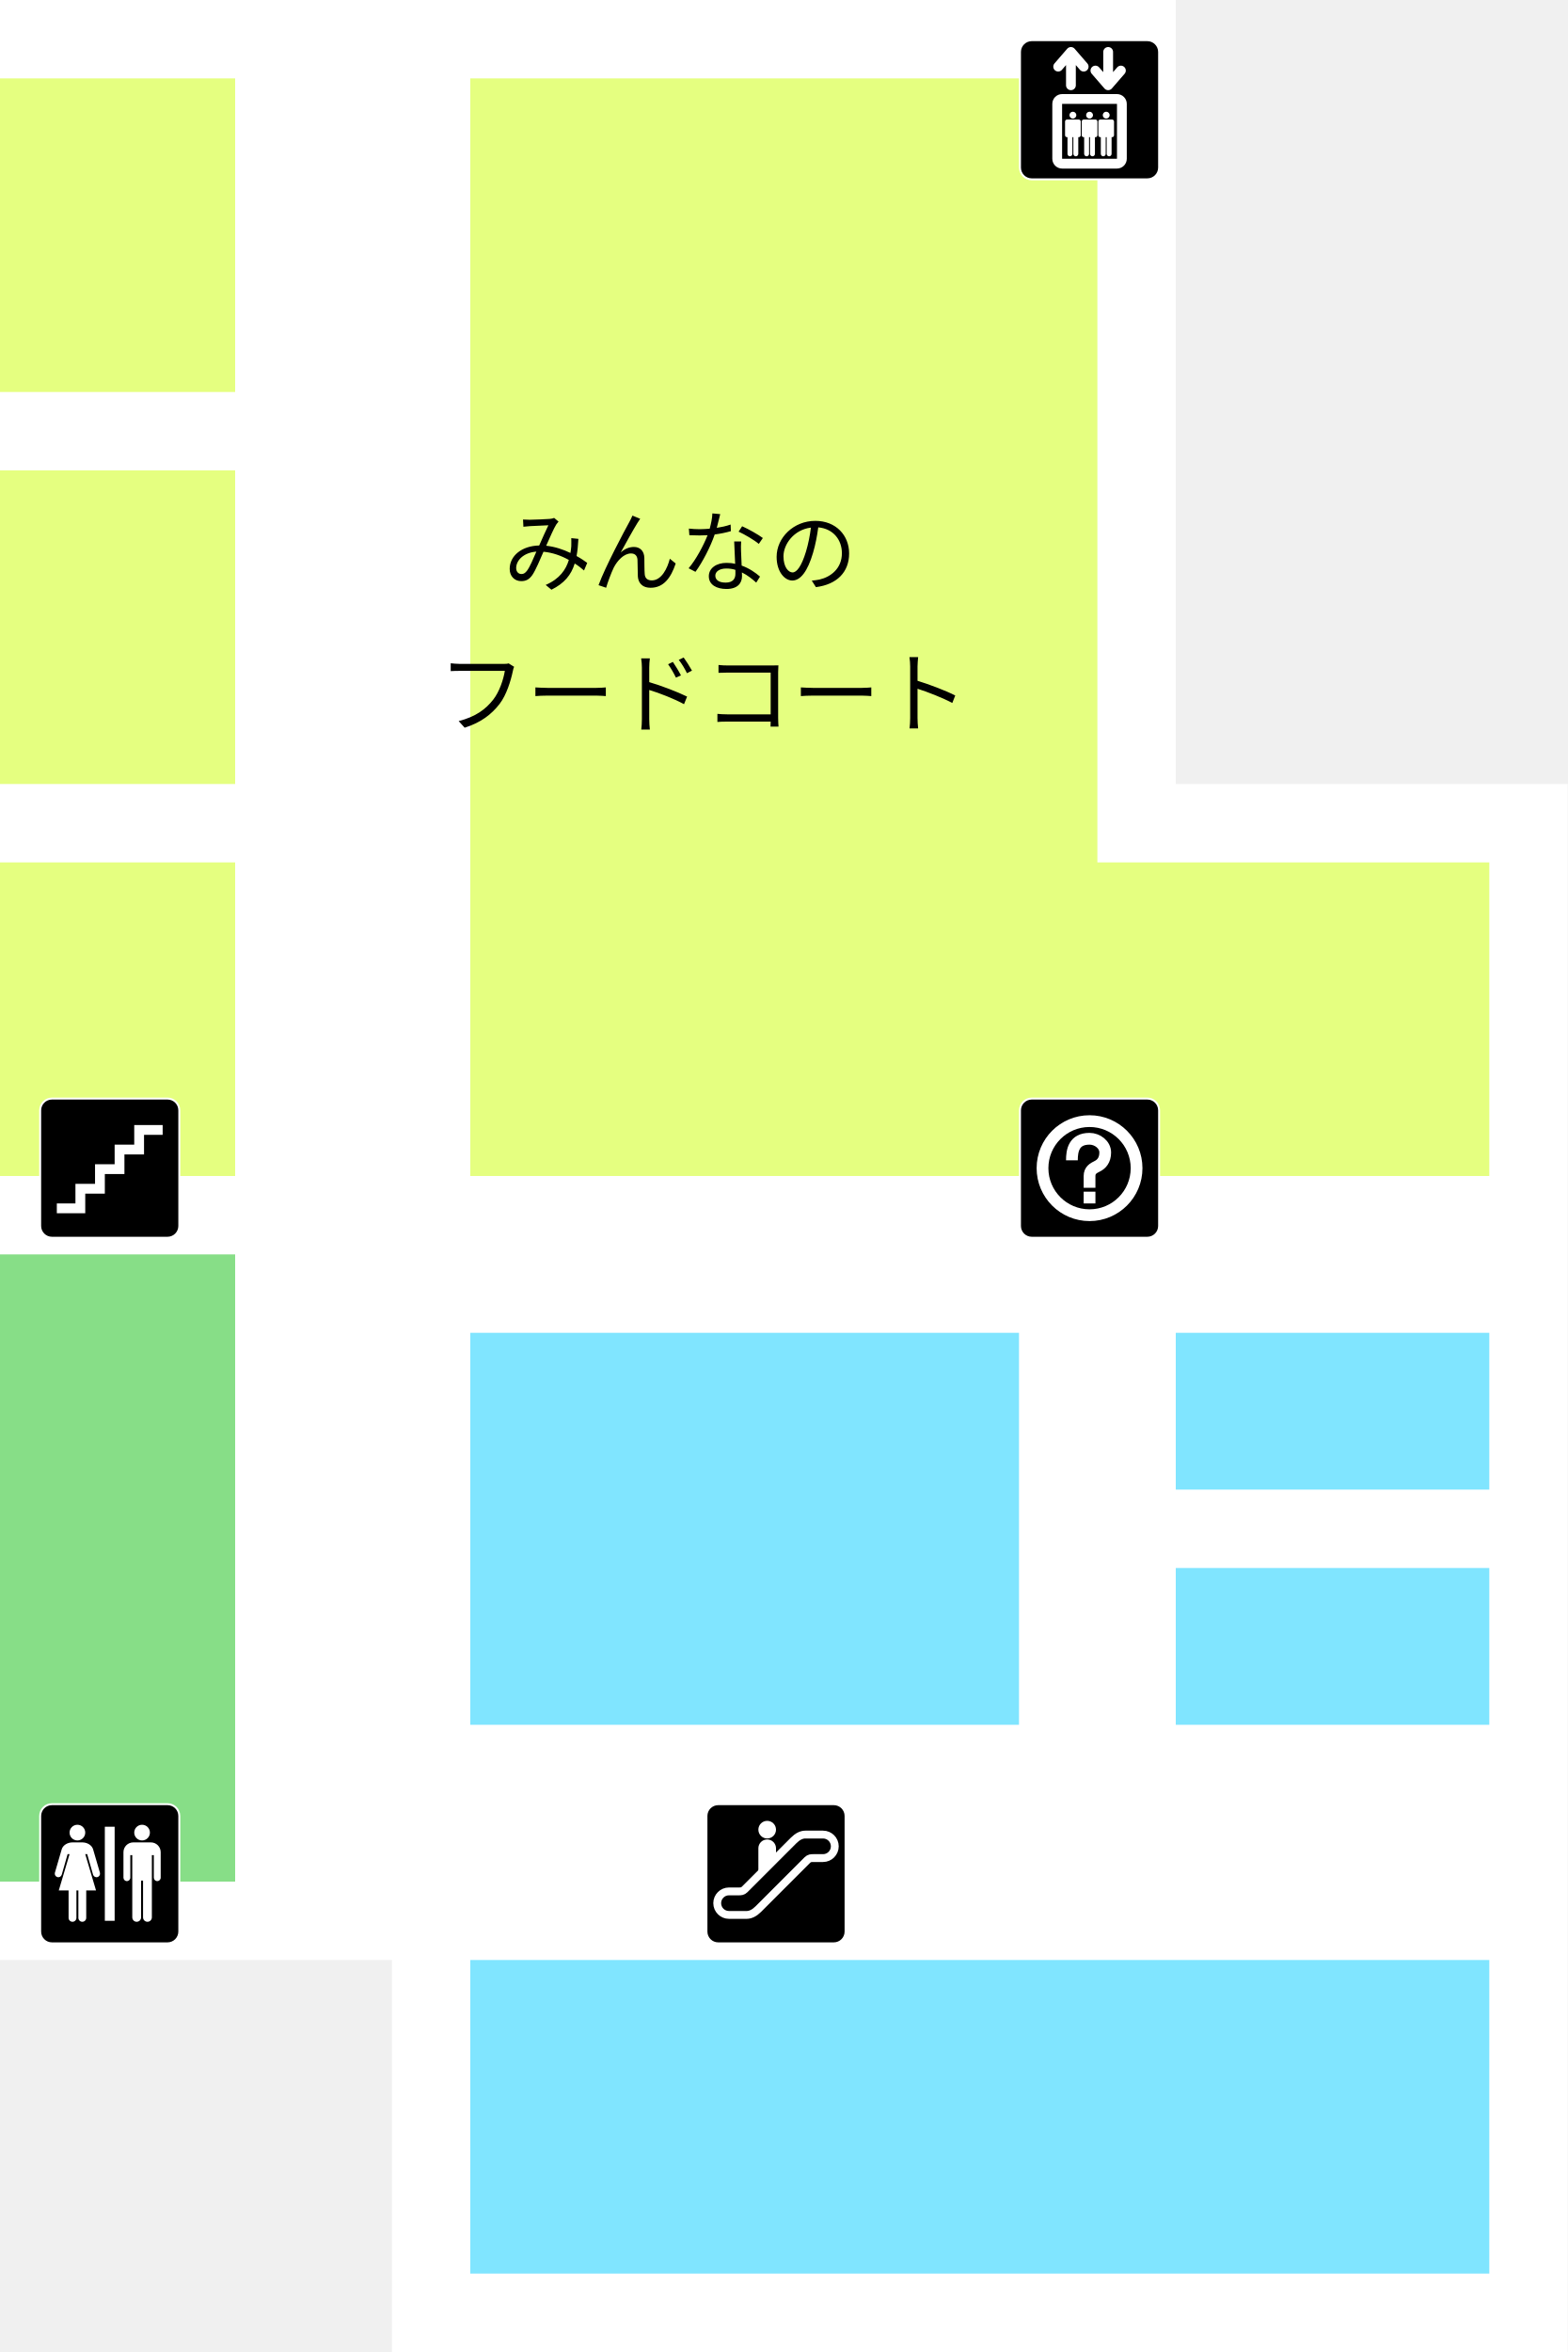
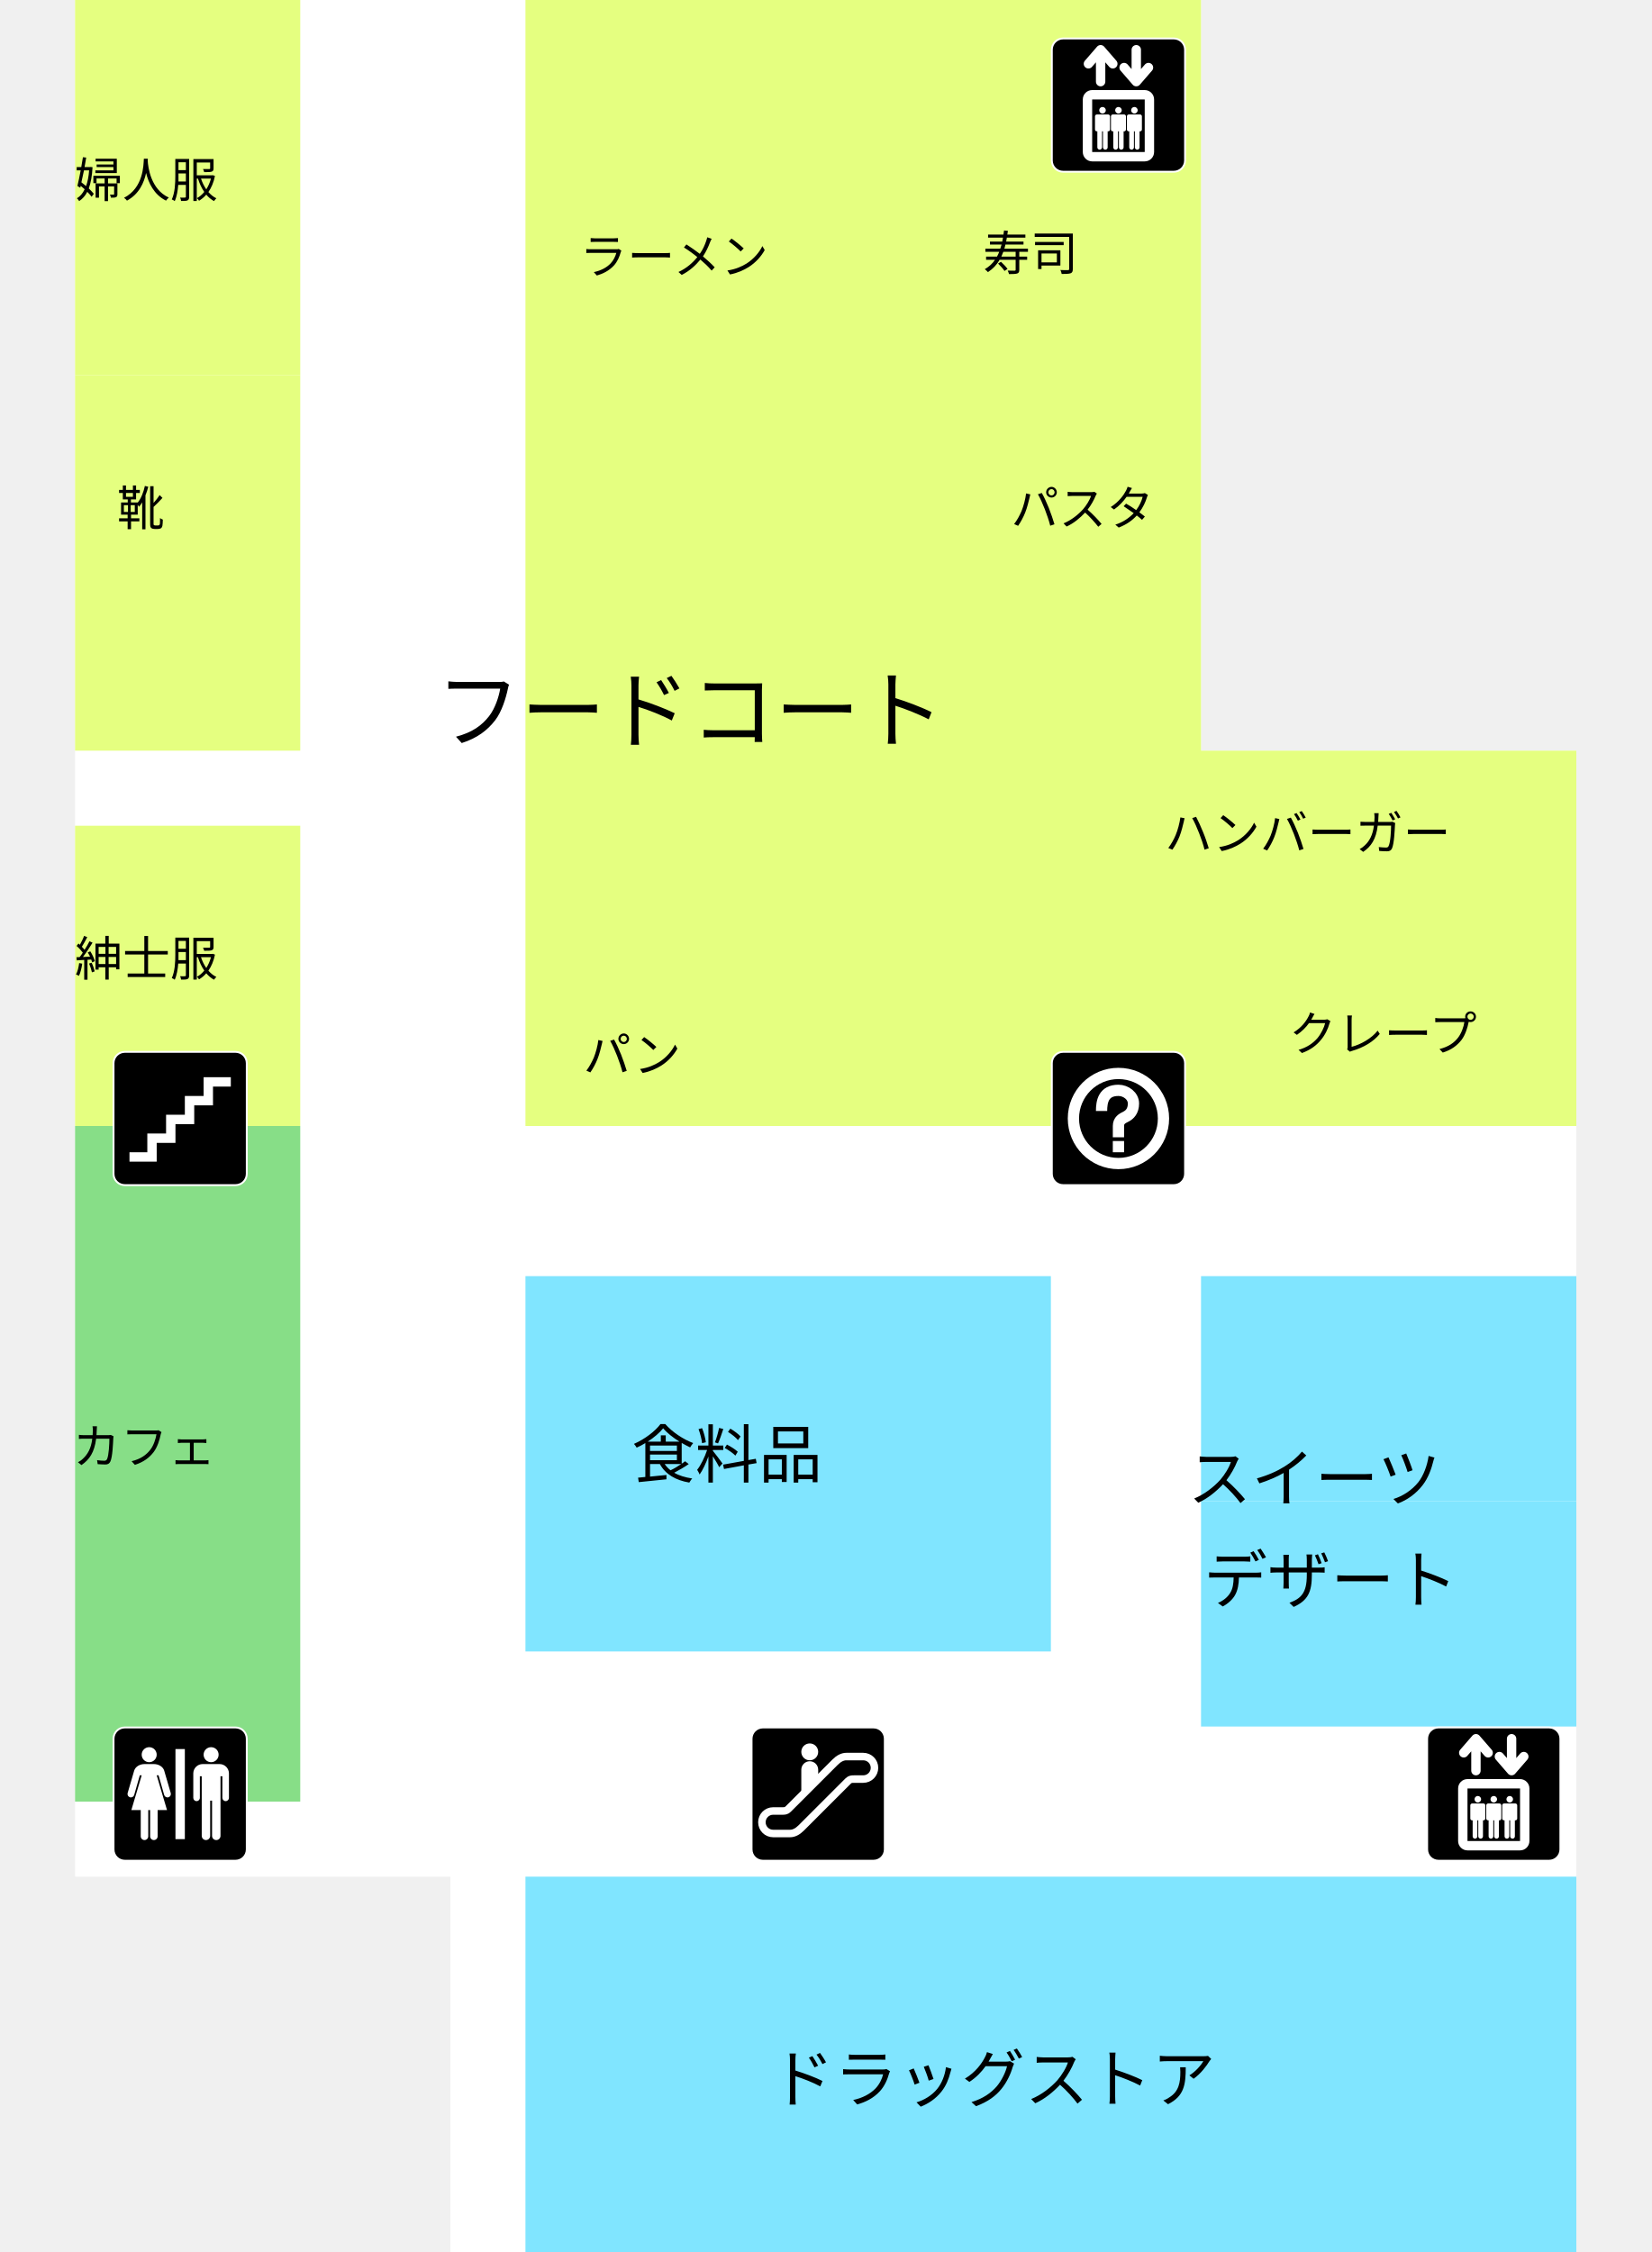
- <svg xmlns="http://www.w3.org/2000/svg" xmlns:xlink="http://www.w3.org/1999/xlink" width="200mm" height="300mm" viewBox="0 0 200 300" version="1.1" id="svg1">
+ <svg xmlns="http://www.w3.org/2000/svg" xmlns:xlink="http://www.w3.org/1999/xlink" width="220mm" height="300mm" viewBox="0 0 220 300" version="1.1" id="svg1">
  <defs id="defs1">
    <symbol id="AigaSymbols.svg:Escalator_Inv">
      <rect x="0.5" y="0.5" width="71" height="71" ry="6" style="stroke:#ffffff" id="rect47" />
      <path d="m 55,28 c -1,0 -2,0 -3,1 L 27,54 c -2,2 -4,3 -6,3 h -9 a 6,6 0 1 1 0,-12 h 5 c 1,0 2,0 3,-1 L 45,19 c 2,-2 4,-3 6,-3 h 9 a 6,6 0 1 1 0,12 z" style="fill:none;stroke:#ffffff;stroke-width:4" id="path48" />
      <path d="m 27,35 9,-9 v -3 a 4.5,4.5 0 0 0 -9,0 z" style="fill:#ffffff;stroke:none" id="path49" />
      <circle cx="31.5" cy="13.5" r="4.5" style="fill:#ffffff;stroke:none" id="circle49" />
    </symbol>
    <symbol id="AigaSymbols.svg:Stairs_Inv">
      <rect x="0.5" y="0.5" width="71" height="71" ry="6" style="stroke:#ffffff" id="rect62" />
      <path d="m 9,56.5 h 12 v -10 h 10 v -10 h 10 v -10 h 10 v -10 h 12" style="fill:none;stroke:#ffffff;stroke-width:5" id="path63" />
    </symbol>
    <symbol id="AigaSymbols.svg:Elevator_Inv">
      <rect x="0.5" y="0.5" width="71" height="71" ry="6" style="stroke:#ffffff" id="rect75" />
      <g style="fill:none;stroke:#ffffff;stroke-width:5;stroke-linecap:round;stroke-linejoin:round" id="g76">
        <path d="M 26.5,23.5 V 6.5 M 20,14 26.5,6.5 33,14" id="path75" />
        <path d="m 45.5,6.5 v 17 M 39,16 45.5,23.5 52,16" id="path76" />
      </g>
      <rect x="17" y="28" width="38" height="38" ry="5" style="fill:#ffffff;stroke:none" id="rect76" />
      <rect x="22" y="33" width="28" height="28" style="stroke:none" id="rect77" />
      <g id="person2" style="fill:#ffffff;stroke:none">
        <circle cx="27.5" cy="38.75" r="1.75" id="circle77" />
        <path d="m 24.5,41 a 1,1 0 0 0 -1,1 v 7 a 1,1 0 0 0 1,1 h 0.25 v 8.5 a 1.25,1.25 0 1 0 2.5,0 V 50 h 0.5 v 8.5 a 1.25,1.25 0 1 0 2.5,0 V 50 h 0.25 a 1,1 0 0 0 1,-1 v -7 a 1,1 0 0 0 -1,-1 z" id="path77" />
      </g>
      <use x="8.5" xlink:href="#person2" id="use77" />
      <use x="17" xlink:href="#person2" id="use78" />
    </symbol>
    <symbol id="AigaSymbols.svg:Toilets_Inv">
      <rect x="0.5" y="0.5" width="71" height="71" ry="6" style="stroke:#ffffff" id="rect83" />
      <g style="fill:#ffffff;stroke:none" id="g85">
        <rect x="33.5" y="12" width="5" height="48" id="rect84" />
        <circle cx="19.5" cy="15" r="4" id="circle84" />
        <path d="m 19,44.5 v 14 a 2,2 0 0 1 -4,0 v -14 H 10 L 15.5,26 h -1 l -3,10.5 A 1.821,1.821 0 0 1 8,35.5 l 3.5,-12 A 5.7,4.6 0 0 1 17,20 h 5 a 5.7,4.6 0 0 1 5.5,3.5 l 3.5,12 a 1.821,1.821 0 0 1 -3.5,1 L 24.5,26 h -1 L 29,44.5 h -5 v 14 a 2,2 0 0 1 -4,0 v -14 z" id="path84" />
        <circle cx="52.5" cy="15" r="4" id="circle85" />
        <path d="m 43,25 v 13 a 1.75,1.75 0 0 0 3.5,0 V 26.5 h 1 v 31.75 a 2.25,2.25 0 0 0 4.5,0 V 39.5 h 1 v 18.75 a 2.25,2.25 0 0 0 4.5,0 V 26.5 h 1 V 38 A 1.75,1.75 0 0 0 62,38 V 25 a 5,5 0 0 0 -5,-5 h -9 a 5,5 0 0 0 -5,5 z" id="path85" />
      </g>
    </symbol>
    <symbol id="AigaSymbols.svg:Information_Inv">
      <rect x="0.5" y="0.5" width="71" height="71" ry="6" style="stroke:#ffffff" id="rect127" />
      <circle cx="36" cy="36" r="24" style="fill:none;stroke:#ffffff;stroke-width:6" id="circle127" />
      <path d="m 27,32 c 0,-5 1,-11 9,-11 4,0 8,3 8,7 0,4 -2,6 -4,7 -2,1 -4,2 -4,5 0,3 0,6 0,6" style="fill:none;stroke:#ffffff;stroke-width:6" id="path127" />
      <rect x="33" y="48" width="6" height="6" style="fill:#ffffff;stroke:none" id="rect128" />
    </symbol>
  </defs>
-   <g id="layer1" style="display:inline" transform="translate(-50,-50)">
+   <g id="layer1" style="display:inline" transform="translate(-40,-50)">
    <g id="g6">
-       <path style="fill:none;stroke-width:0.1" d="m 50,50 h 150 v 100 h 50 V 350 H 100 V 300 H 50 Z" id="path11" />
+       <path style="fill:none;stroke-width:0.1" d="m 40,50 h 160 v 100 h 50 l 10,200 H 100 V 300 H 50 Z" id="path11" />
      <path style="display:inline;fill:#ffffff;stroke-width:0.1" d="m 50,50 h 150 v 100 h 50 V 350 H 100 V 300 H 50 Z" id="path1" />
    </g>
    <g id="g2">
-       <path style="fill:#e5ff80;stroke-width:0.1" d="m 50,60 h 30 v 40 H 50 Z" id="path2" />
-       <path style="fill:#e5ff80;stroke-width:0.1" d="m 50,110 h 30 v 40 H 50 Z" id="path3" />
+       <path style="fill:#e5ff80;stroke-width:0.1" d="M 50,50 H 80 L 80,100 H 50 Z" id="path2" />
+       <path style="fill:#e5ff80;stroke-width:0.1" d="M 50,100 H 80 L 80,150 H 50 Z" id="path3" />
      <path style="fill:#e5ff80;stroke-width:0.1" d="m 50,160 h 30 v 40 H 50 Z" id="path4" />
-       <path style="fill:#e5ff80;stroke-width:0.1" d="m 110,60 h 80 v 100 h 50 v 40 H 110 Z" id="path5" />
-       <path style="fill:#87de87;stroke-width:0.1" d="m 50,210 h 30 v 80 H 50 Z" id="path6" />
-       <path style="fill:#80e5ff;stroke-width:0.1" d="m 110,300 v 40 h 130 v -40 z" id="path7" />
-       <path style="fill:#80e5ff;stroke-width:0.1" d="m 200,250 h 40 v 20 h -40 z" id="path8" />
+       <path style="fill:#e5ff80;stroke-width:0.1" d="m 110,50 h 90 v 100 h 50 v 50 H 110 Z" id="path5" />
+       <path style="fill:#87de87;stroke-width:0.1" d="M 50,200 H 80 L 80,290 H 50 Z" id="path6" />
+       <path style="fill:#80e5ff;stroke-width:0.1" d="m 110,300 v 50 h 140 v -50 z" id="path7" />
+       <path style="fill:#80e5ff;stroke-width:0.1" d="m 200,250 h 50 v 30 h -50 z" id="path8" />
      <path style="fill:#80e5ff;stroke-width:0.1" d="m 180,220 v 50 h -70 v -50 z" id="path9" />
-       <path style="fill:#80e5ff;stroke-width:0.1" d="m 200,220 h 40 v 20 h -40 z" id="path10" />
+       <path style="fill:#80e5ff;stroke-width:0.1" d="m 200,220 h 50 v 30 h -50 z" id="path10" />
    </g>
-     <g id="g1">
+     <g id="g1" style="display:inline">
      <use xlink:href="#AigaSymbols.svg:Escalator_Inv" style="fill:#000000;stroke:#000000" id="use1" transform="matrix(0.25,0,0,0.25,140,280)" />
      <use xlink:href="#AigaSymbols.svg:Stairs_Inv" style="fill:#000000;stroke:#000000" id="use1-6" transform="matrix(0.25,0,0,0.25,55,190)" />
      <use xlink:href="#AigaSymbols.svg:Toilets_Inv" style="fill:#000000;stroke:#000000" id="use1-5" transform="matrix(0.25,0,0,0.25,55,280)" />
      <use xlink:href="#AigaSymbols.svg:Elevator_Inv" style="fill:#000000;stroke:#000000" id="use2" transform="matrix(0.25,0,0,0.25,180,55)" />
      <use xlink:href="#AigaSymbols.svg:Information_Inv" style="fill:#000000;stroke:#000000" id="use1-29" transform="matrix(0.25,0,0,0.25,180,190)" />
+       <use xlink:href="#AigaSymbols.svg:Elevator_Inv" style="display:inline;fill:#000000;stroke:#000000" id="use27" transform="matrix(0.25,0,0,0.25,230,280)" />
    </g>
    <g id="g4" transform="translate(1.1444092e-6,5.132242)">
-       <text xml:space="preserve" style="font-size:11.289px;line-height:1.5;font-family:'Ubuntu Sans';-inkscape-font-specification:'Ubuntu Sans';text-align:center;writing-mode:lr-tb;direction:ltr;text-anchor:middle;fill:#000000;stroke:none;stroke-width:10" x="150" y="119.417" id="text1">
-         <tspan id="tspan1" style="font-size:11.289px;text-align:center;text-anchor:middle;fill:#000000;stroke:none;stroke-width:10" x="150" y="119.417">みんなの</tspan>
-         <tspan style="font-size:11.289px;text-align:center;text-anchor:middle;fill:#000000;stroke:none;stroke-width:10" x="150" y="137.441" id="tspan2">フードコート</tspan>
+       <text xml:space="preserve" style="font-size:11.289px;line-height:1.5;font-family:'Ubuntu Sans',sans-serif;-inkscape-font-specification:'Ubuntu Sans';text-align:center;writing-mode:lr-tb;direction:ltr;text-anchor:middle;fill:#000000;stroke:none;stroke-width:10" x="142.23" y="143.605" id="text1">
+         <tspan style="font-size:11.289px;text-align:center;text-anchor:middle;fill:#000000;stroke:none;stroke-width:10" x="142.23" y="143.605" id="tspan2">フードコート</tspan>
+       </text>
+       <text xml:space="preserve" style="font-size:8.467px;line-height:1.5;font-family:'Ubuntu Sans',sans-serif;-inkscape-font-specification:'Ubuntu Sans';text-align:center;writing-mode:lr-tb;direction:ltr;text-anchor:middle;display:inline;fill:#000000;stroke:none;stroke-width:1.058;stroke-linecap:round;stroke-linejoin:round" x="180" y="324.868" id="text14">
+         <tspan id="tspan14" style="font-size:8.467px;stroke-width:1.058" x="180" y="324.868">ドラッグストア</tspan>
+       </text>
+       <text xml:space="preserve" style="font-size:8.467px;line-height:1.5;font-family:'Ubuntu Sans',sans-serif;-inkscape-font-specification:'Ubuntu Sans';text-align:center;writing-mode:lr-tb;direction:ltr;text-anchor:middle;fill:#000000;stroke:none;stroke-width:1.058;stroke-linecap:round;stroke-linejoin:round" x="144.547" y="241.699" id="text15">
+         <tspan id="tspan15" style="stroke-width:1.058" x="144.547" y="241.699">食料品</tspan>
+       </text>
+       <text xml:space="preserve" style="font-size:8.467px;line-height:1.5;font-family:'Ubuntu Sans',sans-serif;-inkscape-font-specification:'Ubuntu Sans';text-align:center;writing-mode:lr-tb;direction:ltr;text-anchor:middle;fill:#000000;stroke:none;stroke-width:1.058;stroke-linecap:round;stroke-linejoin:round" x="225" y="244.868" id="text16">
+         <tspan id="tspan16" style="stroke-width:1.058" x="225" y="244.868">スイーツ</tspan>
+         <tspan style="stroke-width:1.058" x="225" y="258.386" id="tspan17">デザート</tspan>
+       </text>
+       <text xml:space="preserve" style="font-size:6.35px;line-height:1.5;font-family:'Ubuntu Sans',sans-serif;-inkscape-font-specification:'Ubuntu Sans';text-align:center;writing-mode:lr-tb;direction:ltr;text-anchor:middle;fill:#000000;stroke:none;stroke-width:1.058;stroke-linecap:round;stroke-linejoin:round" x="65.002" y="239.865" id="text18">
+         <tspan id="tspan18" style="font-size:6.35px;stroke-width:1.058" x="65.002" y="239.865">カフェ</tspan>
+       </text>
+       <text xml:space="preserve" style="font-size:6.35px;line-height:1.5;font-family:'Ubuntu Sans',sans-serif;-inkscape-font-specification:'Ubuntu Sans';text-align:center;writing-mode:lr-tb;direction:ltr;text-anchor:middle;fill:#000000;stroke:none;stroke-width:1.058;stroke-linecap:round;stroke-linejoin:round" x="65.271" y="71.143" id="text19">
+         <tspan id="tspan19" style="font-size:6.35px;stroke-width:1.058" x="65.271" y="71.143">婦人服</tspan>
+       </text>
+       <text xml:space="preserve" style="font-size:6.35px;line-height:1.5;font-family:'Ubuntu Sans',sans-serif;-inkscape-font-specification:'Ubuntu Sans';text-align:center;writing-mode:lr-tb;direction:ltr;text-anchor:middle;fill:#000000;stroke:none;stroke-width:1.058;stroke-linecap:round;stroke-linejoin:round" x="64.521" y="114.868" id="text20">
+         <tspan id="tspan20" style="font-size:6.35px;stroke-width:1.058" x="64.521" y="114.868">靴</tspan>
+       </text>
+       <text xml:space="preserve" style="font-size:6.35px;line-height:1.5;font-family:'Ubuntu Sans',sans-serif;-inkscape-font-specification:'Ubuntu Sans';text-align:center;writing-mode:lr-tb;direction:ltr;text-anchor:middle;fill:#000000;stroke:none;stroke-width:1.058;stroke-linecap:round;stroke-linejoin:round" x="65.271" y="174.868" id="text21">
+         <tspan id="tspan21" style="font-size:6.35px;stroke-width:1.058" x="65.271" y="174.868">紳士服</tspan>
+       </text>
+       <text xml:space="preserve" style="font-size:6.35px;line-height:1.5;font-family:'Ubuntu Sans',sans-serif;-inkscape-font-specification:'Ubuntu Sans';text-align:center;writing-mode:lr-tb;direction:ltr;text-anchor:middle;fill:#000000;stroke:none;stroke-width:1.058;stroke-linecap:round;stroke-linejoin:round" x="135.57" y="81.302" id="text22">
+         <tspan id="tspan22" style="font-size:6.35px;stroke-width:1.058" x="135.57" y="81.302">ラーメン</tspan>
+       </text>
+       <text xml:space="preserve" style="font-size:6.35px;line-height:1.5;font-family:'Ubuntu Sans',sans-serif;-inkscape-font-specification:'Ubuntu Sans';text-align:center;writing-mode:lr-tb;direction:ltr;text-anchor:middle;fill:#000000;stroke:none;stroke-width:1.058;stroke-linecap:round;stroke-linejoin:round" x="183.06" y="80.896" id="text23">
+         <tspan id="tspan23" style="font-size:6.35px;stroke-width:1.058" x="183.06" y="80.896">寿司</tspan>
+       </text>
+       <text xml:space="preserve" style="font-size:6.35px;line-height:1.5;font-family:'Ubuntu Sans',sans-serif;-inkscape-font-specification:'Ubuntu Sans';text-align:center;writing-mode:lr-tb;direction:ltr;text-anchor:middle;fill:#000000;stroke:none;stroke-width:1.058;stroke-linecap:round;stroke-linejoin:round" x="190" y="114.868" id="text24">
+         <tspan id="tspan24" style="font-size:6.35px;stroke-width:1.058" x="190" y="114.868">パスタ</tspan>
+       </text>
+       <text xml:space="preserve" style="font-size:6.35px;line-height:1.5;font-family:'Ubuntu Sans',sans-serif;-inkscape-font-specification:'Ubuntu Sans';text-align:center;writing-mode:lr-tb;direction:ltr;text-anchor:middle;fill:#000000;stroke:none;stroke-width:1.058;stroke-linecap:round;stroke-linejoin:round" x="230" y="184.868" id="text25">
+         <tspan id="tspan25" style="font-size:6.35px;stroke-width:1.058" x="230" y="184.868">クレープ</tspan>
+       </text>
+       <text xml:space="preserve" style="font-size:6.35px;line-height:1.5;font-family:'Ubuntu Sans',sans-serif;-inkscape-font-specification:'Ubuntu Sans';text-align:center;writing-mode:lr-tb;direction:ltr;text-anchor:middle;fill:#000000;stroke:none;stroke-width:1.058;stroke-linecap:round;stroke-linejoin:round" x="130" y="187.681" id="text26">
+         <tspan id="tspan26" style="font-size:6.35px;stroke-width:1.058" x="130" y="187.681">パン</tspan>
+       </text>
+       <text xml:space="preserve" style="font-size:6.35px;line-height:1.5;font-family:'Ubuntu Sans',sans-serif;-inkscape-font-specification:'Ubuntu Sans';text-align:center;writing-mode:lr-tb;direction:ltr;text-anchor:middle;fill:#000000;stroke:none;stroke-width:1.058;stroke-linecap:round;stroke-linejoin:round" x="220" y="158.119" id="text27">
+         <tspan id="tspan27" style="font-size:6.35px;stroke-width:1.058" x="220" y="158.119">ハンバーガー</tspan>
      </text>
    </g>
  </g>
</svg>
